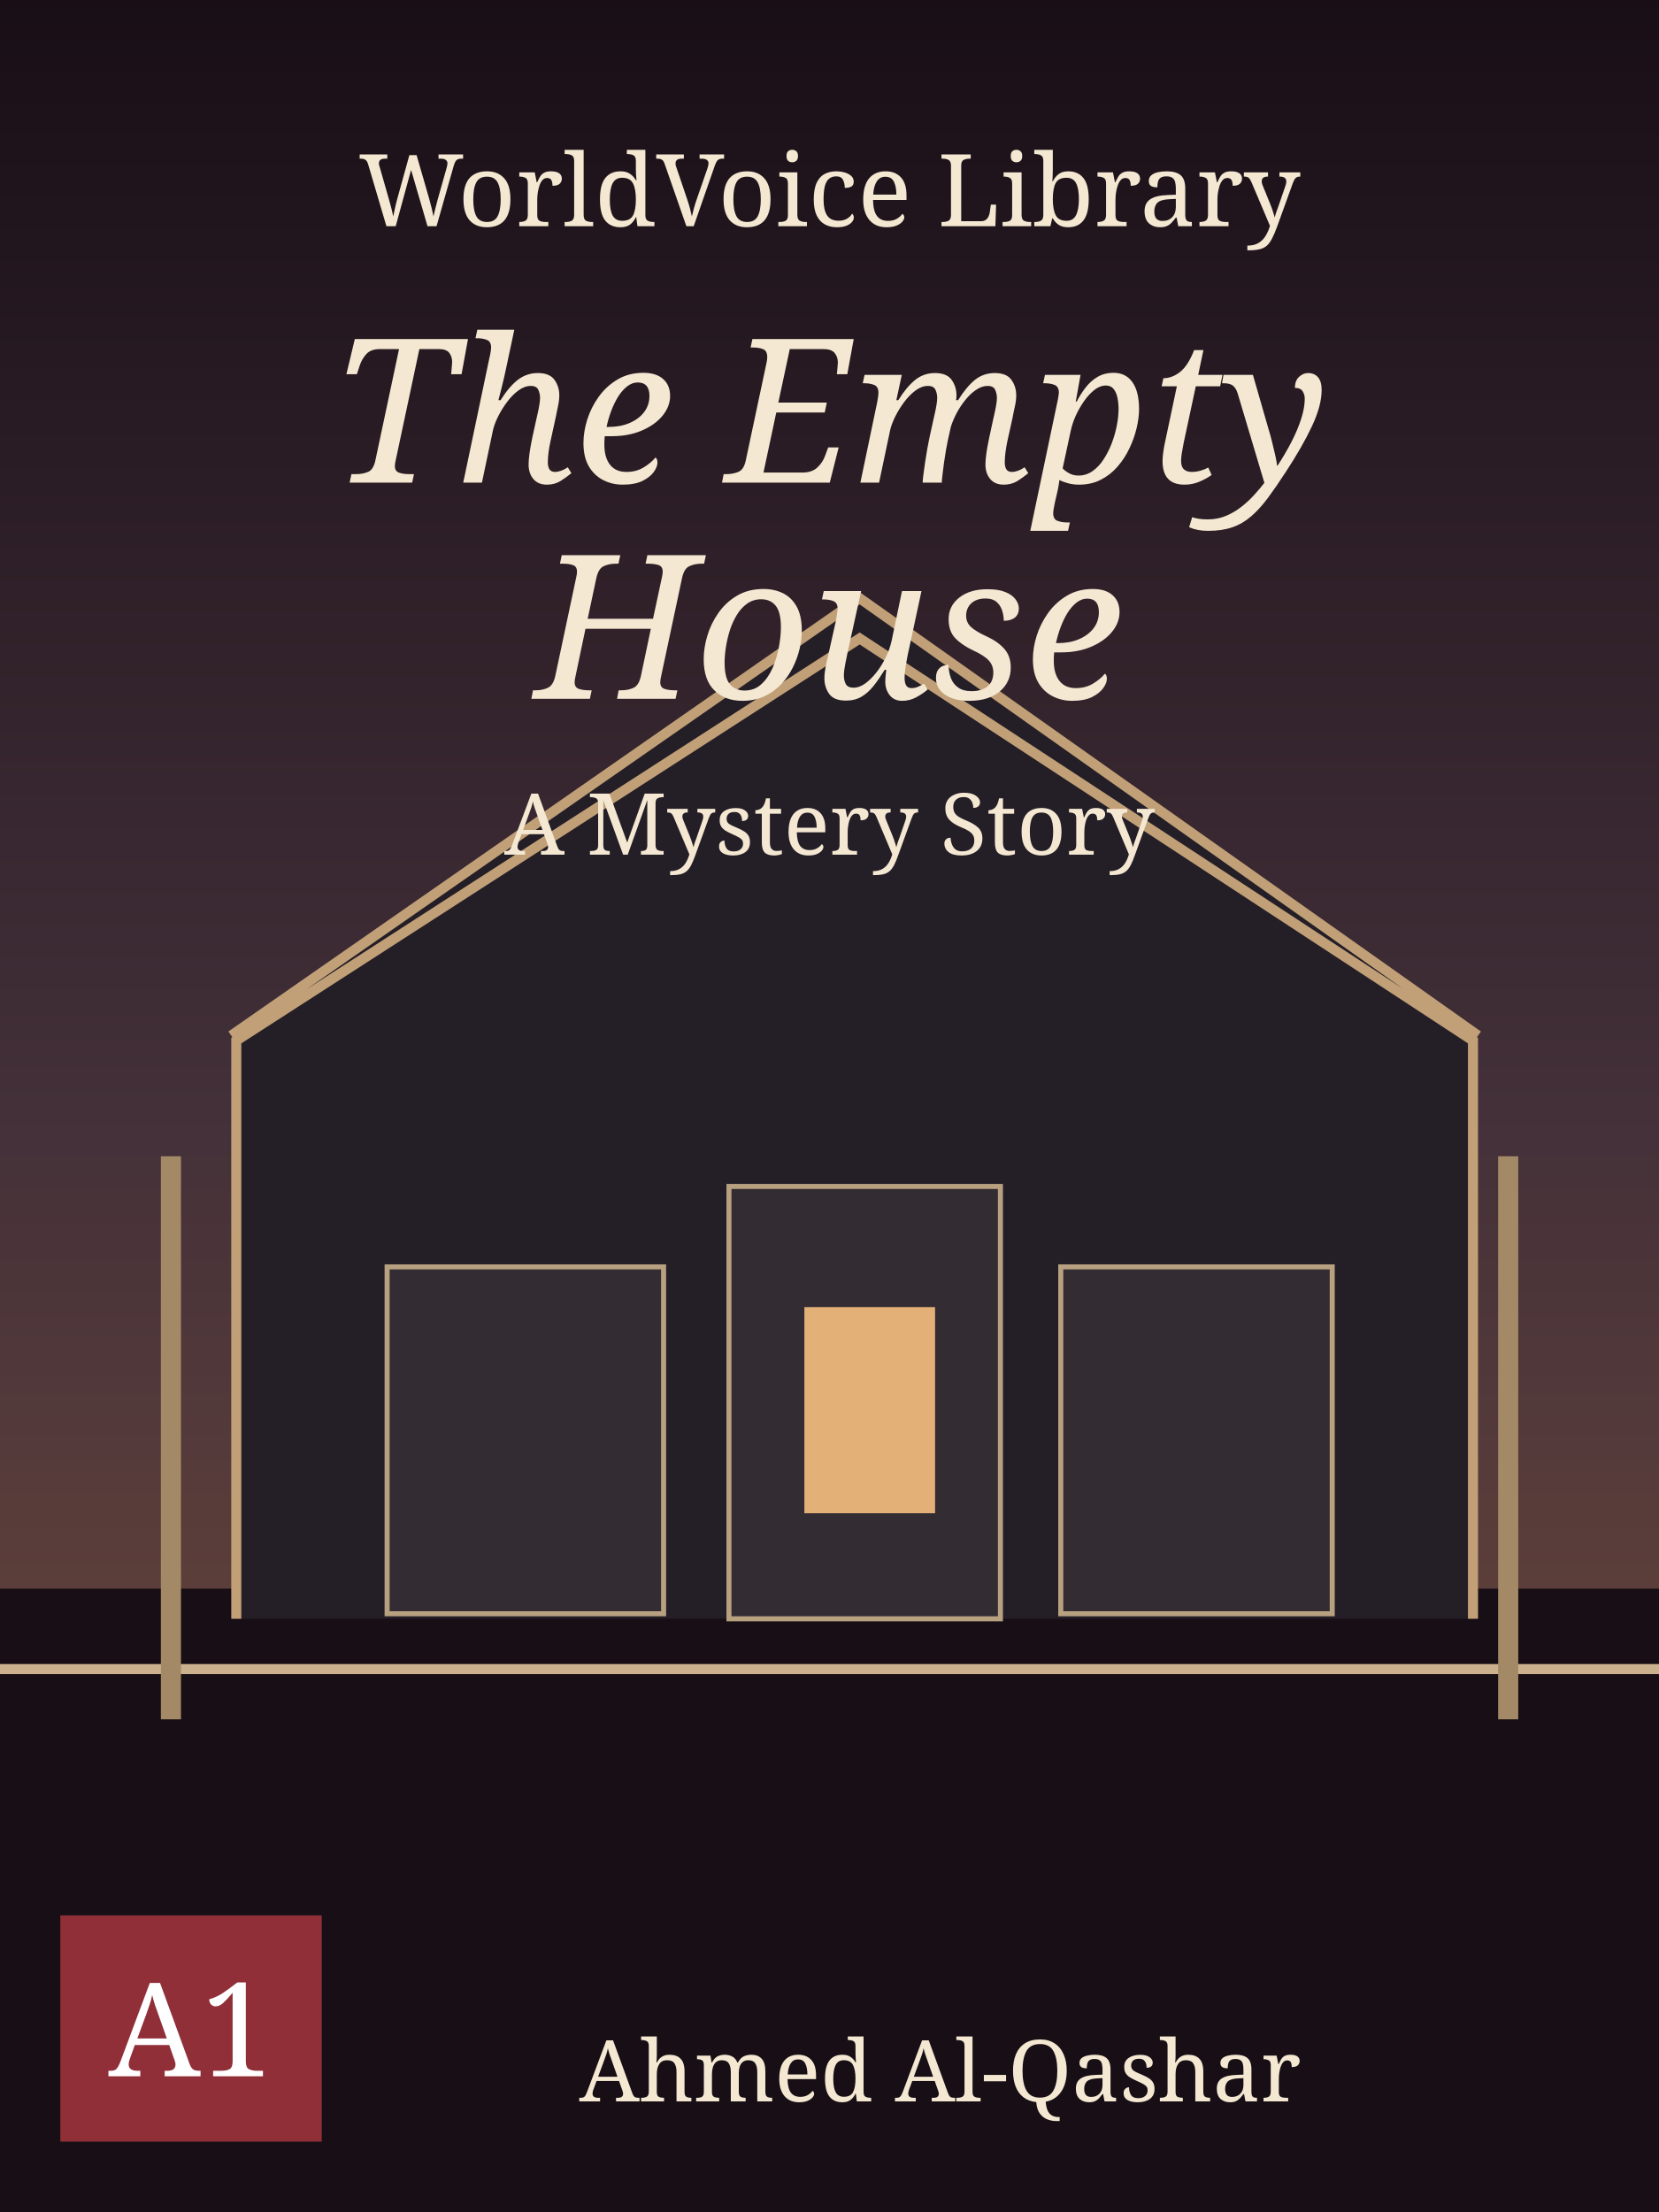
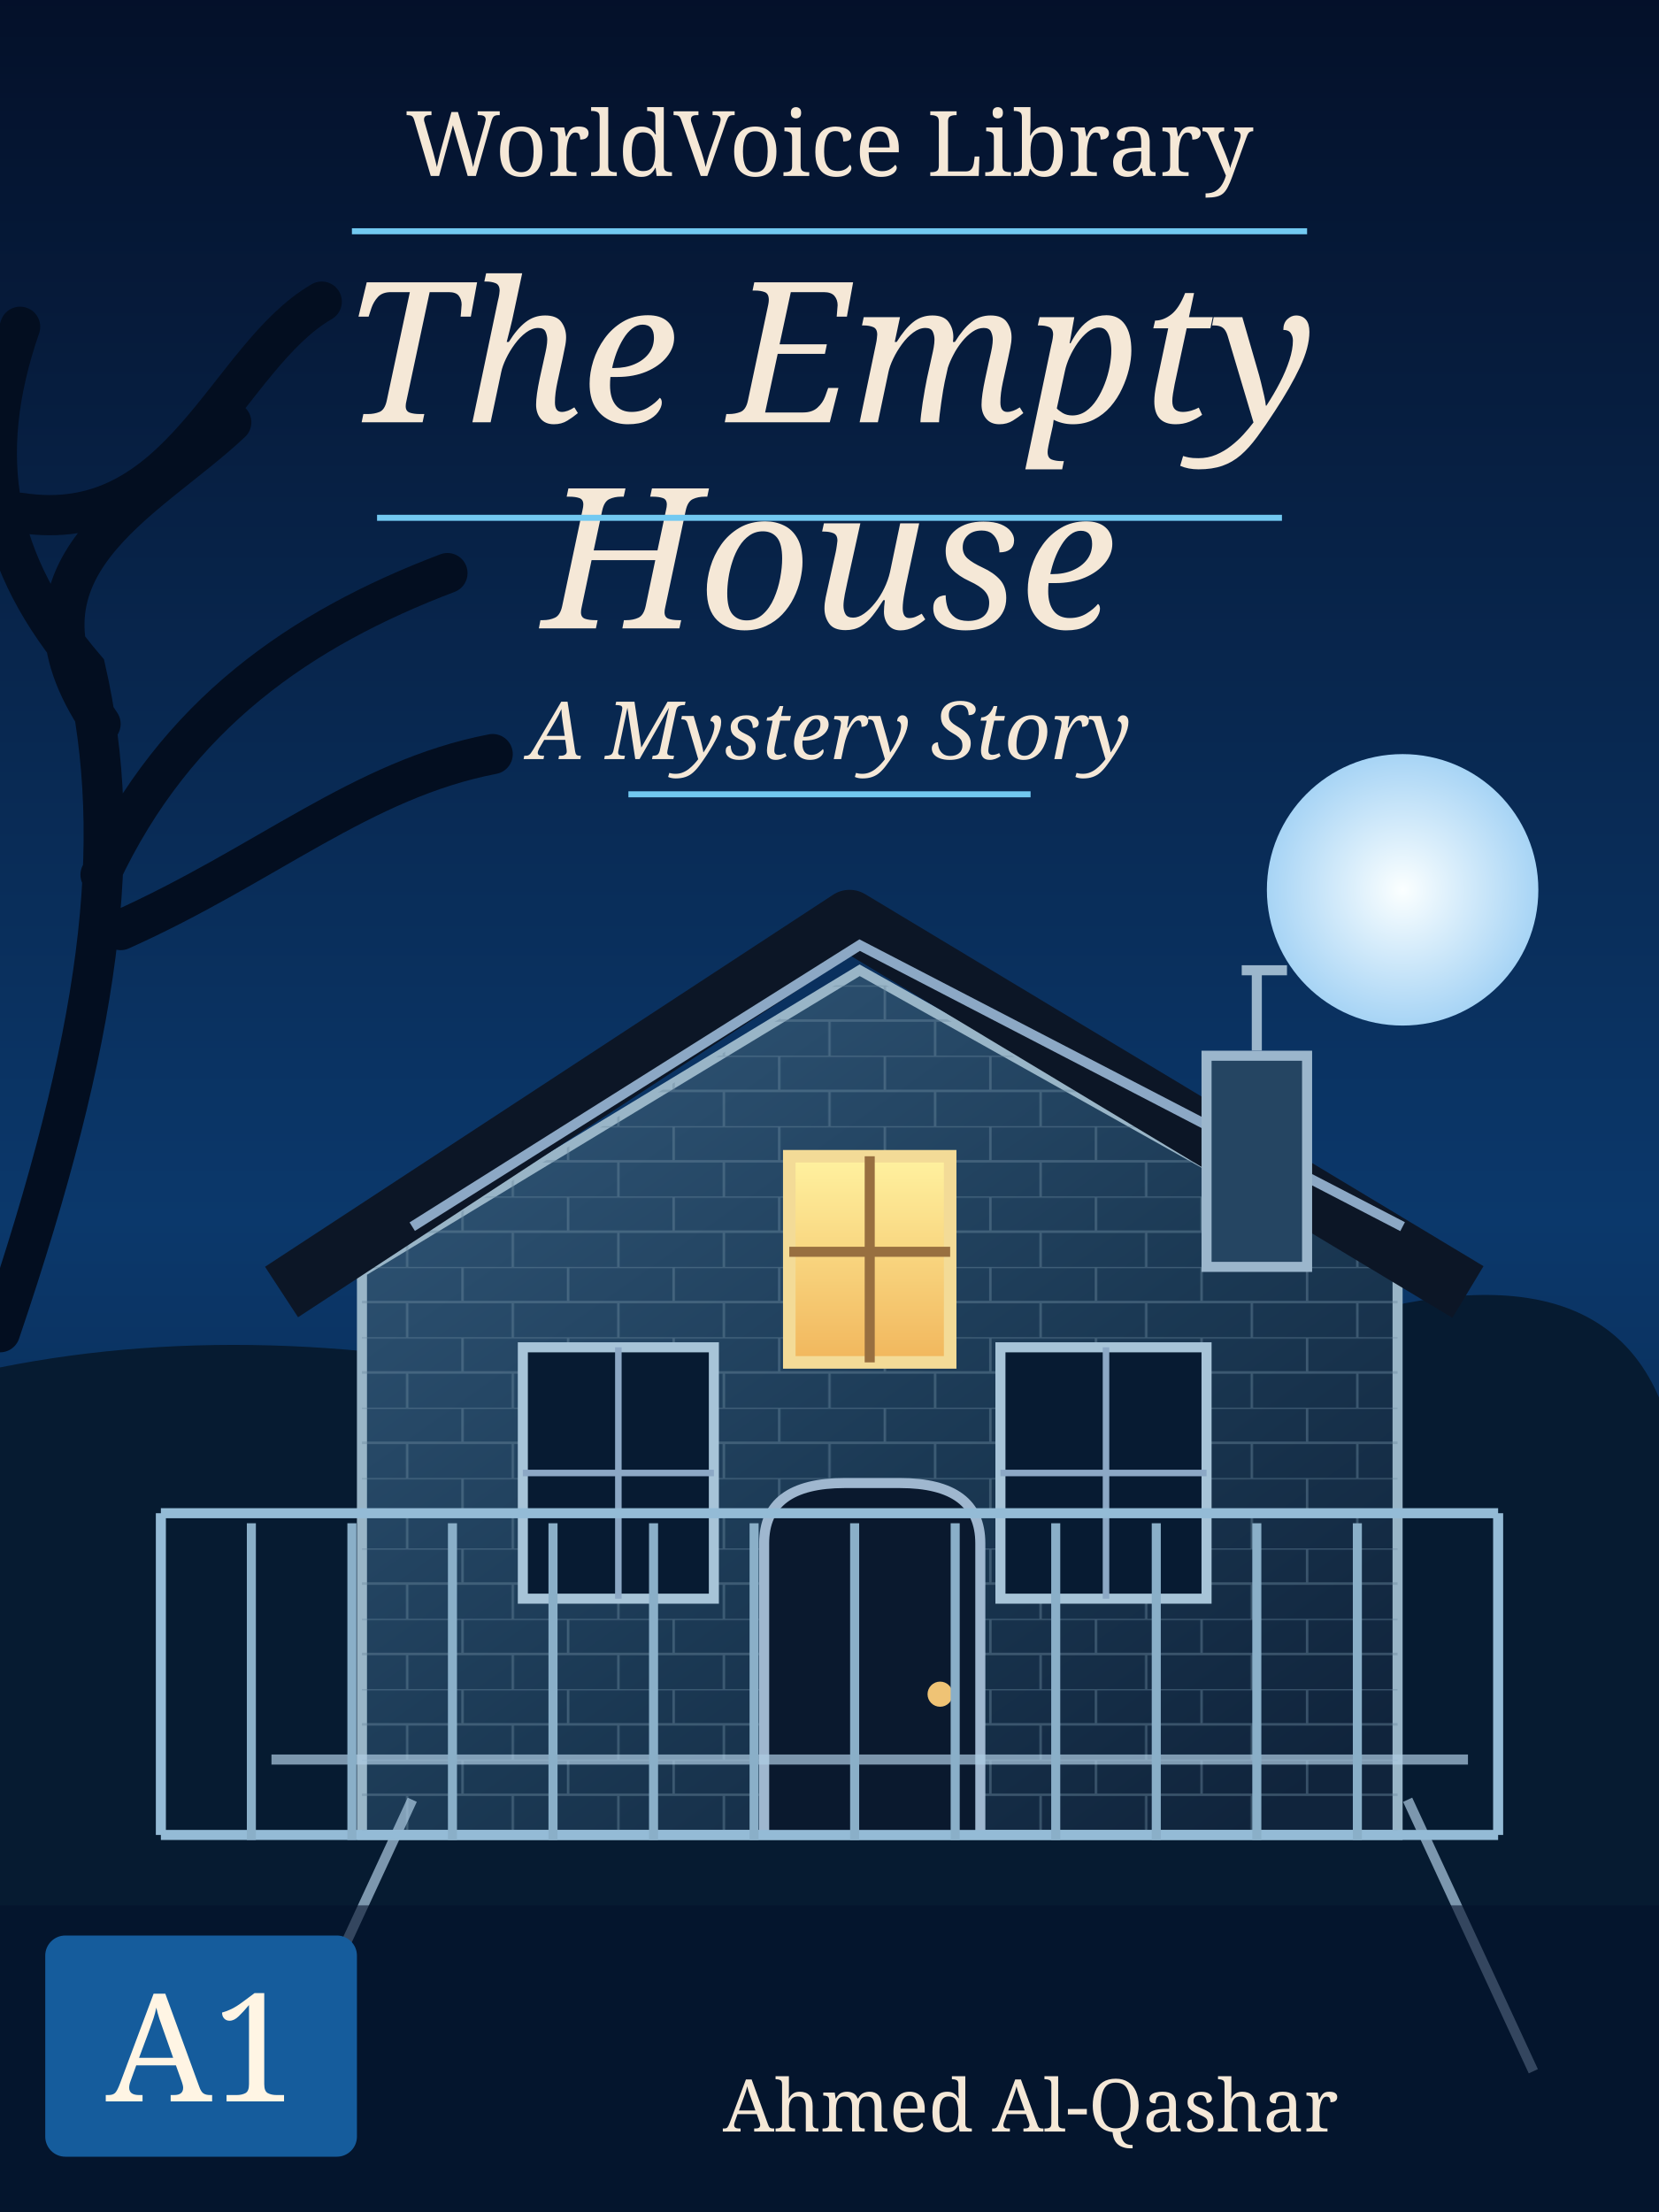
<svg xmlns="http://www.w3.org/2000/svg" width="330" height="440" viewBox="0 0 330 440">
  <defs>
-     <linearGradient id="sky" x2="0" y2="1">
-       <stop stop-color="#180e16" />
-       <stop offset=".5" stop-color="#433039" />
-       <stop offset="1" stop-color="#7b513c" />
+     <linearGradient id="night" x1="0" y1="0" x2="0" y2="1">
+       <stop offset="0" stop-color="#041029" />
+       <stop offset=".55" stop-color="#0b386b" />
+       <stop offset="1" stop-color="#071831" />
    </linearGradient>
+     <linearGradient id="stone" x1="0" y1="0" x2=".85" y2="1">
+       <stop stop-color="#335a7c" />
+       <stop offset=".6" stop-color="#1b3954" />
+       <stop offset="1" stop-color="#10243c" />
+     </linearGradient>
+     <linearGradient id="light" x1="0" y1="0" x2="0" y2="1">
+       <stop stop-color="#fff2a0" />
+       <stop offset="1" stop-color="#f1b65c" />
+     </linearGradient>
+     <radialGradient id="moon">
+       <stop offset="0" stop-color="#fbffff" />
+       <stop offset="1" stop-color="#a7d4f5" />
+     </radialGradient>
+     <pattern id="bricks" width="21" height="14" patternUnits="userSpaceOnUse">
+       <path d="M0 0H21M0 7h21M8 0v7M18 7v7" stroke="#6b8aa0" stroke-width=".5" opacity=".65" fill="none" />
+     </pattern>
  </defs>
-   <rect width="330" height="440" fill="url(#sky)" />
-   <path d="M0 316h330V440H0Z" fill="#170f15" />
-   <path d="M47 322V207l124-80 122 80v115M46 206l125-87 123 87" fill="#241e27" stroke="#c1a078" stroke-width="2" />
-   <path d="M77 252h55v69H77zM211 252h54v69h-54zM145 236h54v86h-54z" fill="#332c32" stroke="#b8a180" />
-   <path d="M160 260h26v41h-26z" fill="#e3b078" />
-   <path d="M0 332H330" stroke="#cbb18d" stroke-width="2" />
-   <path d="M34 342V230m266 112V230" stroke="#a48967" stroke-width="4" />
-   <g fill="#f4e8d2" font-family="serif" text-anchor="middle">
-     <text x="165" y="45" font-size="20">WorldVoice Library</text>
-     <text x="165" y="96" font-size="40" font-style="italic">The Empty</text>
-     <text x="165" y="139" font-size="40" font-style="italic">House</text>
-     <text x="165" y="170" font-size="17">A Mystery Story</text>
-     <text x="187" y="418" font-size="17">Ahmed Al-Qashar</text>
+   <rect width="330" height="440" fill="url(#night)" />
+   <circle cx="279" cy="177" r="27" fill="url(#moon)" />
+   <path d="M0 272Q55 261 120 277T250 268T330 278V440H0Z" fill="#061b31" />
+   <path d="M0 265C20 206 25 168 17 133C-1 112 -5 91 4 65M20 174C35 142 60 125 89 114M20 144C-1 113 29 100 46 84M24 185C53 172 72 155 98 150M4 102C36 107 45 71 64 60" stroke="#030e20" stroke-width="8" fill="none" stroke-linecap="round" />
+   <path d="M72 365V253L171 193L278 253V365Z" fill="url(#stone)" stroke="#99b5c7" stroke-width="2" />
+   <path d="M72 365V253L171 193L278 253V365Z" fill="url(#bricks)" opacity=".65" />
+   <path d="M56 257L169 183L292 257" fill="none" stroke="#0c1626" stroke-width="12" stroke-linejoin="round" />
+   <path d="M82 244L171 188L279 244" fill="none" stroke="#8ca8c5" stroke-width="2" />
+   <rect x="240" y="210" width="20" height="42" fill="#254562" stroke="#9bb6cc" stroke-width="2" />
+   <path d="M250 209v-16M247 193h9" stroke="#9bb6cc" stroke-width="2" />
+   <rect x="104" y="268" width="38" height="50" fill="#071b32" stroke="#a7c4d8" stroke-width="2" />
+   <path d="M123 268v50M104 293h38" stroke="#8ca8c5" stroke-width="1.3" />
+   <rect x="199" y="268" width="41" height="50" fill="#071b32" stroke="#a7c4d8" stroke-width="2" />
+   <path d="M220 268v50M199 293h41" stroke="#8ca8c5" stroke-width="1.3" />
+   <rect x="157" y="230" width="32" height="41" fill="url(#light)" stroke="#f3db97" stroke-width="2.5" />
+   <path d="M173 230v41M157 249h32" stroke="#986f40" stroke-width="2" />
+   <path d="M152 365v-58q0-12 16-12h11q16 0 16 12v58" fill="#0a192e" stroke="#9fb7cf" stroke-width="2" />
+   <circle cx="187" cy="337" r="2.5" fill="#efc375" />
+   <path d="M54 350h238M82 358l-25 54m223-54 25 54" stroke="#aecce3" stroke-width="2" opacity=".7" />
+   <path d="M32 365V301m266 64v-64M32 301h266M32 365h266" fill="none" stroke="#94bbd6" stroke-width="2" />
+   <g stroke="#8aafc8" stroke-width="1.8" fill="none">
+     <path d="M50 303v63m20-63v63m20-63v63m20-63v63m20-63v63m20-63v63m20-63v63m20-63v63m20-63v63m20-63v63m20-63v63m20-63v63" />
  </g>
-   <rect x="12" y="381" width="52" height="45" fill="#912f38" />
-   <text x="38" y="413" fill="white" font-size="26" font-family="serif" text-anchor="middle">A1</text>
+   <path d="M0 379h330v61H0Z" fill="#04112a" opacity=".6" />
+   <g fill="#f5e8d7" font-family="serif" text-anchor="middle">
+     <text x="165" y="35" font-size="18">WorldVoice Library</text>
+     <text x="165" y="84" font-size="39" font-style="italic">The Empty</text>
+     <text x="165" y="125" font-size="39" font-style="italic">House</text>
+     <text x="165" y="151" font-size="16" font-style="italic">A Mystery Story</text>
+     <text x="205" y="424" font-size="14.5">Ahmed Al-Qashar</text>
+   </g>
+   <path d="M75 103h180M125 158h80M70 46h190" stroke="#72c9f1" stroke-width="1.2" />
+   <rect x="9" y="385" width="62" height="44" rx="4" fill="#155c9c" />
+   <text x="40" y="418" fill="#fff5e4" font-size="30" font-family="serif" text-anchor="middle">A1</text>
</svg>
